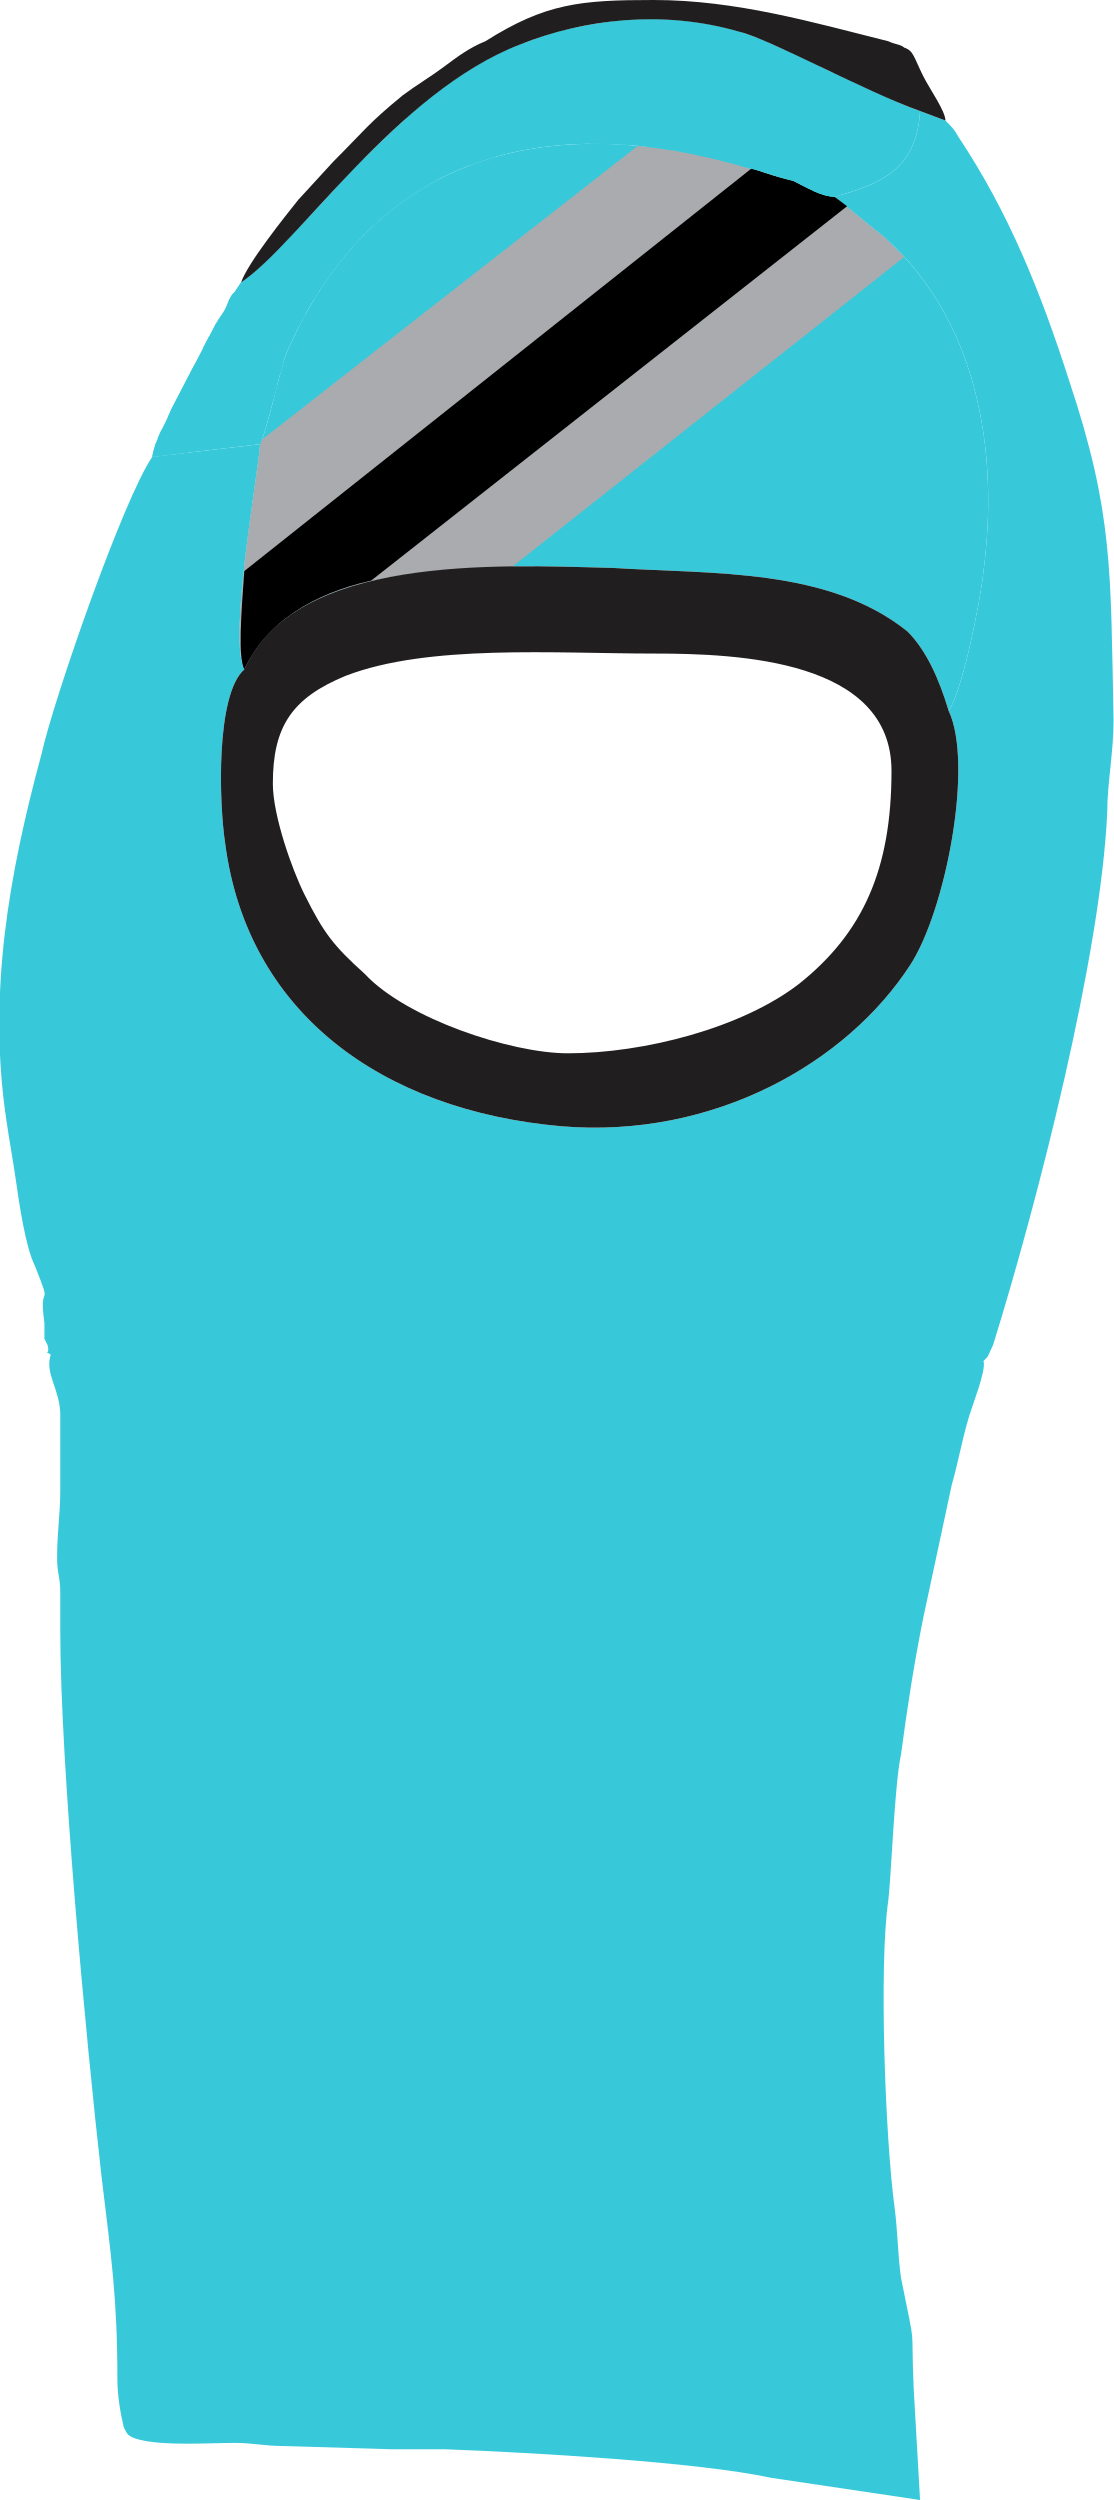
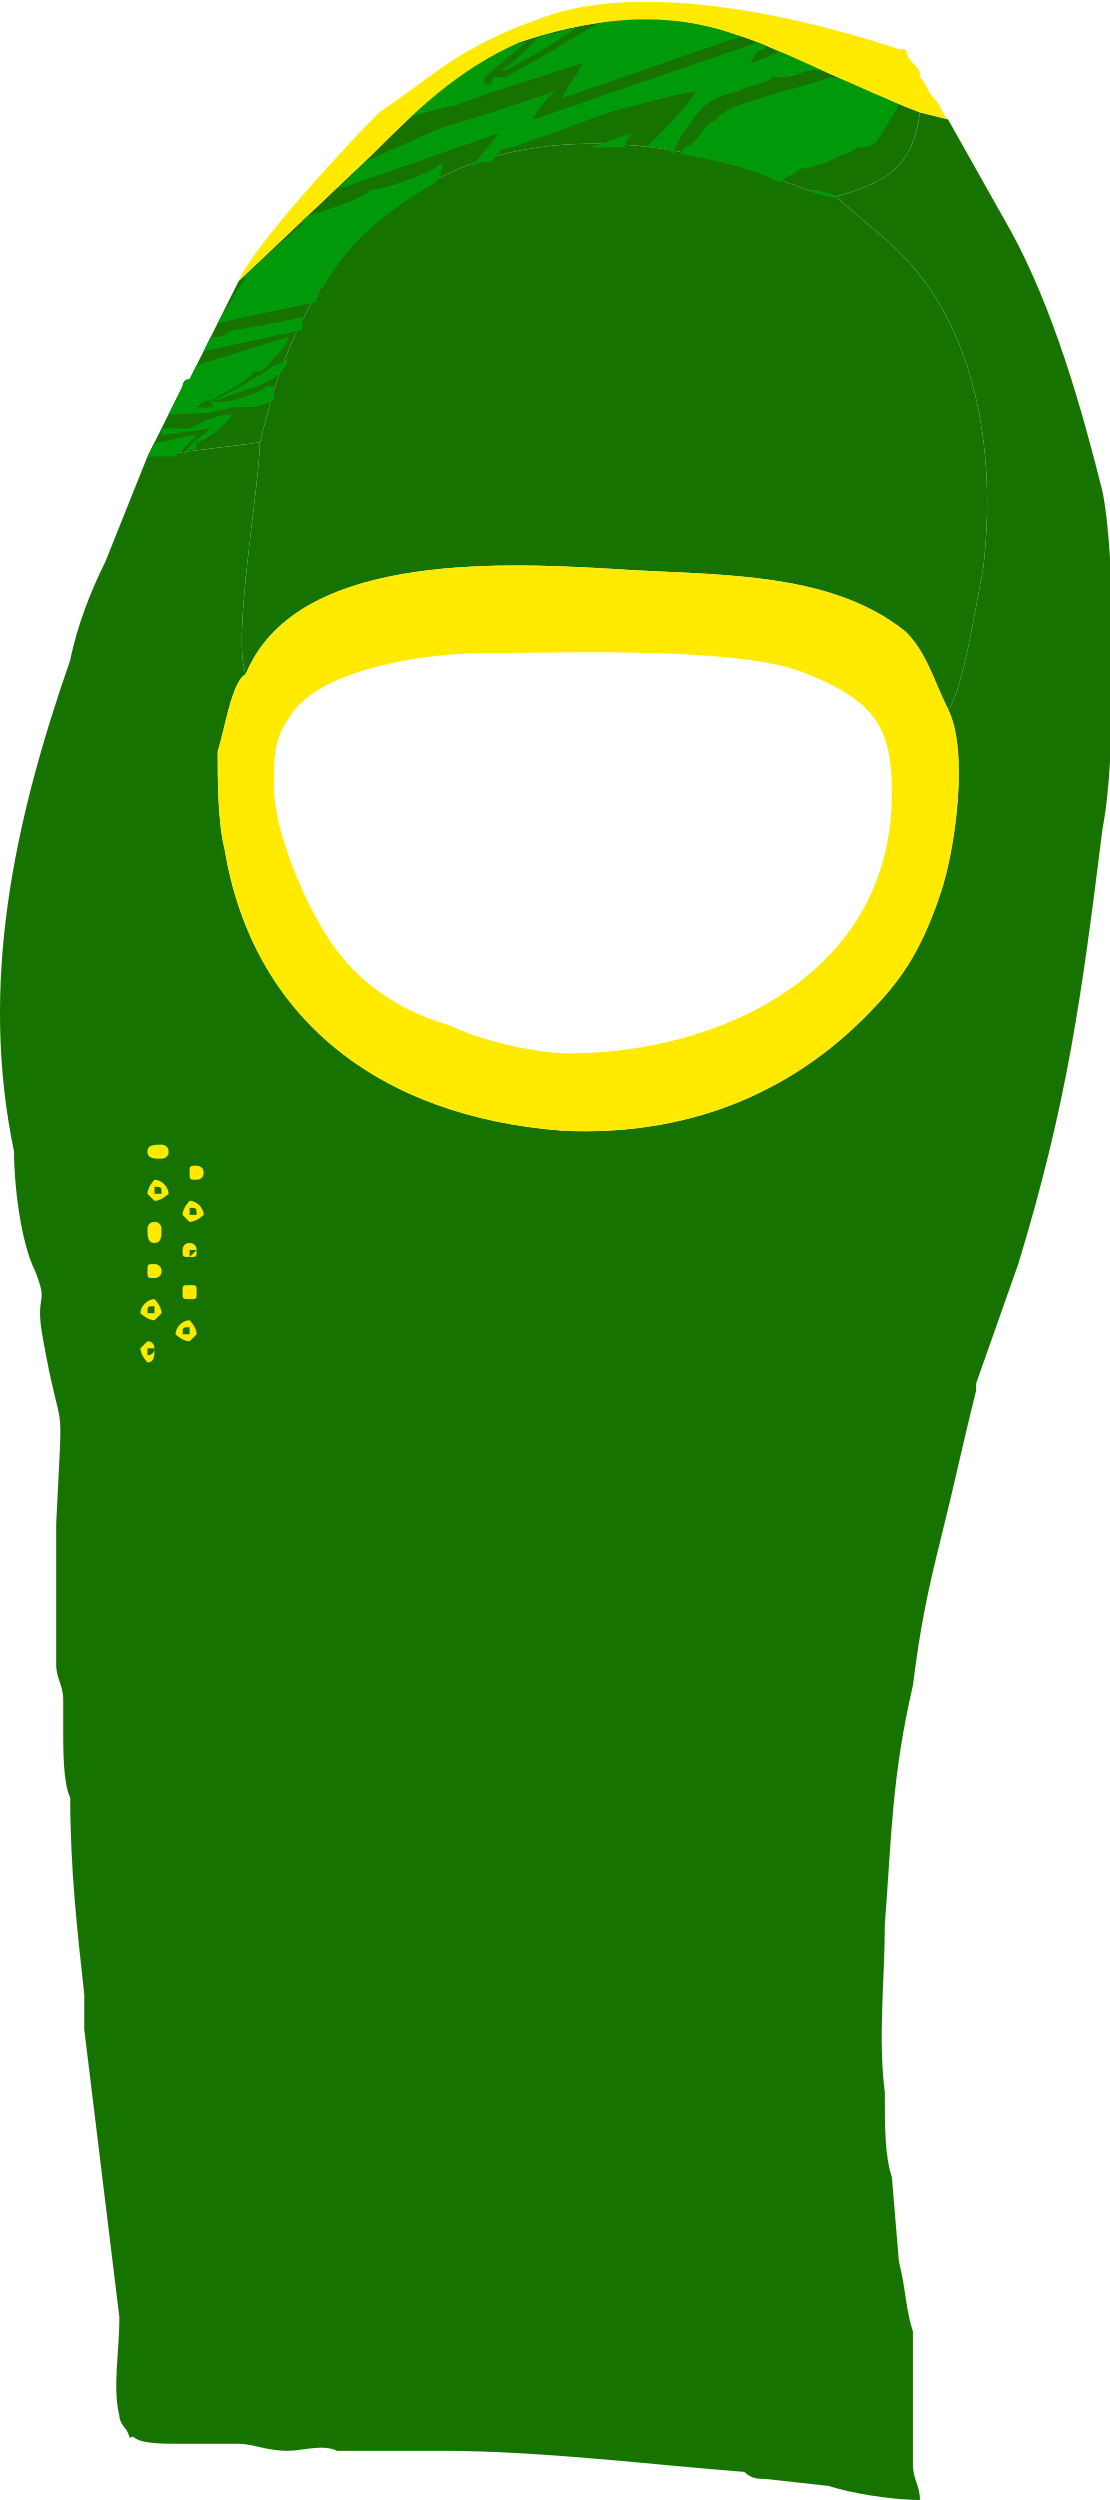
- <svg xmlns="http://www.w3.org/2000/svg" xml:space="preserve" width="100%" height="100%" version="1.1" shape-rendering="geometricPrecision" text-rendering="geometricPrecision" image-rendering="optimizeQuality" fill-rule="evenodd" clip-rule="evenodd" viewBox="0 0 351 788">
+ <svg xmlns="http://www.w3.org/2000/svg" xml:space="preserve" width="100%" height="100%" version="1.1" shape-rendering="geometricPrecision" text-rendering="geometricPrecision" image-rendering="optimizeQuality" fill-rule="evenodd" clip-rule="evenodd" viewBox="0 0 158 356">
  <defs>
-     <style data-fonts="true">@font-face { font-family: 'font_2'; src: url('http://127.0.0.1:8000/storage/fonts/37mrW2LoSAz4UV3Fw60rHUYMhqTS29wmTYG7KDOM') format('truetype'); }@font-face { font-family: 'font_3'; src: url('http://127.0.0.1:8000/storage/fonts/6HfvTaKlMgaTqxRG72ZhhoB880t6VVGunu5QHHp6') format('truetype'); }@font-face { font-family: 'font_4'; src: url('http://127.0.0.1:8000/storage/fonts/6q5lPJecyQvh4nloAo6VOQQMEu2p1HTOlzIzSerz') format('truetype'); }@font-face { font-family: 'font_5'; src: url('http://127.0.0.1:8000/storage/fonts/D3O6qgC2TlIuZwX3ThNRuFmGZCdHiNmTJui6cxLU') format('truetype'); }</style>
-     <clipPath id="id0">
-       <path d="M76 89l-2 3c-1,1 -1,1 -2,3 -1,3 -2,4 -4,7l-14 27c-2,5 -5,9 -6,15l34 -4c2,-4 6,-22 8,-28 27,-63 82,-78 146,-59 5,1 9,3 14,4 4,2 9,5 13,5 15,-4 26,-9 27,-27 -17,-6 -48,-23 -57,-25 -24,-7 -49,-4 -69,4 -39,15 -70,63 -88,75z" id="svg-part-0" />
-     </clipPath>
+     <style data-fonts="true">@font-face { font-family: 'font_1'; src: url('http://127.0.0.1:8000/storage/fonts/5ZIyXfnllvfea2c03RF0XvhB4s9AbiJS5UuPNvgP') format('truetype'); }@font-face { font-family: 'font_2'; src: url('http://127.0.0.1:8000/storage/fonts/HiTBF8CNdPuu1yhMAdkdrafbOxzCEGWugdII81Rt') format('truetype'); }@font-face { font-family: 'font_3'; src: url('http://127.0.0.1:8000/storage/fonts/NTEl0gVIgAt3bQrdxmwPc3g1o1VAdu4adzElDKs8') format('truetype'); }</style>
  </defs>
  <g id="Layer_x0020_1">
-     <path fill="#37C9DA" d="M263 62l16 13c29,26 36,67 31,105 -1,10 -7,39 -11,44 8,17 -1,63 -12,80 -20,31 -62,55 -110,51 -57,-5 -99,-36 -106,-89 -2,-13 -3,-47 6,-55 -5,-10 4,-59 5,-71l-34 4c-9,13 -31,76 -35,94 -10,37 -17,75 -11,115 1,7 2,12 3,19 1,7 3,21 6,27 6,15 1,4 3,18 0,3 0,3 0,5 0,0 1,2 1,2 1,4 -2,1 1,3 -2,6 3,11 3,19 0,8 0,16 0,24 0,7 -1,13 -1,21 0,5 1,6 1,11 0,4 0,8 0,12 0,42 8,128 13,172 3,25 5,38 5,64 0,5 1,11 2,15 1,2 1,3 5,4 8,2 22,1 30,1 6,0 9,1 16,1l33 1c6,0 12,0 17,0 27,1 80,4 103,9l47 7 -2 -35c-1,-23 1,-10 -4,-35 -1,-7 -1,-14 -2,-22 -3,-22 -5,-77 -2,-97 1,-9 2,-37 4,-46 2,-15 4,-28 7,-43l9 -42c2,-7 3,-13 5,-20 1,-4 6,-16 5,-19 2,-2 1,-1 3,-5 14,-45 34,-123 36,-168 0,-9 2,-19 2,-29 -1,-47 0,-65 -14,-107 -9,-28 -19,-53 -35,-77 -1,-2 -2,-3 -4,-5l-8 -3c-1,18 -12,23 -27,27z" id="svg-part-1" />
-     <path fill="#37C9DA" d="M82 140c-1,12 -10,61 -5,71 16,-36 79,-33 116,-32 32,2 68,0 93,20 6,6 10,15 13,25 4,-5 10,-34 11,-44 5,-38 -2,-79 -31,-105l-16 -13c-4,0 -9,-3 -13,-5 -5,-1 -9,-3 -14,-4 -64,-19 -119,-4 -146,59 -2,6 -6,24 -8,28z" id="svg-part-2" />
-     <g id="_2884961475440">
-       <path fill="#A9ABAE" d="M201 46l-119 93c0,0 0,1 0,1 -1,12 -10,61 -5,71 12,-27 50,-32 84,-32l124 -98c-2,-2 -4,-4 -6,-6l-16 -13c-4,0 -9,-3 -13,-5 -5,-1 -9,-3 -14,-4 -12,-4 -24,-6 -35,-7z" id="svg-part-3" />
-       <path fill="black" d="M237 53l-160 127c-1,14 -2,27 0,31 7,-15 22,-24 40,-28l150 -118 -4 -3c-4,0 -9,-3 -13,-5 -4,-1 -8,-2 -13,-4z" id="svg-part-4" />
-     </g>
-     <path fill="#201E1E" d="M86 247c0,-18 6,-27 23,-34 26,-10 66,-7 97,-7 27,0 75,2 75,37 0,31 -9,51 -29,67 -18,14 -49,22 -73,22 -18,0 -51,-11 -64,-25 -10,-9 -13,-13 -19,-25 -4,-8 -10,-25 -10,-35zm-9 -36c-9,8 -8,42 -6,55 7,53 49,84 106,89 48,4 90,-20 110,-51 11,-17 20,-63 12,-80 -3,-10 -7,-19 -13,-25 -25,-20 -61,-18 -93,-20 -37,-1 -100,-4 -116,32z" id="svg-part-5" />
-     <path fill="#37C9DA" d="M76 89l-2 3c-1,1 -1,1 -2,3 -1,3 -2,4 -4,7l-14 27c-2,5 -5,9 -6,15l34 -4c2,-4 6,-22 8,-28 27,-63 82,-78 146,-59 5,1 9,3 14,4 4,2 9,5 13,5 15,-4 26,-9 27,-27 -17,-6 -48,-23 -57,-25 -24,-7 -49,-4 -69,4 -39,15 -70,63 -88,75z" id="svg-part-6" />
-     <g clip-path="url(#id0)">
-       <g id="_2884961482512">
-         <path id="1" fill="#37C9DA" d="M297 11l0 -8 -61 16c1,-2 3,-4 5,-4 1,-1 2,-3 3,-5l-75 28c0,-2 4,-7 6,-9l-21 7c-6,2 -13,4 -20,7l-30 11c-2,1 -6,7 -6,8l59 -21 -9 11c-1,1 -2,2 -3,3 -2,3 -4,5 -6,7 -9,10 -10,10 -21,18 -2,1 -4,3 -7,5l-8 5c3,-1 6,-3 8,-4 13,-6 25,-11 34,-23l5 -6c1,-1 1,-2 2,-3 4,-4 5,-7 9,-8l25 -8c5,-2 30,-9 34,-10 -1,2 -11,13 -14,16 -4,4 -10,9 -15,13 -4,2 -35,19 -37,19 1,0 10,-6 12,-8 6,-3 20,-10 24,-16 2,-2 9,-8 10,-10 -4,0 -43,11 -44,12 0,0 -2,2 -2,2l-11 13c-1,3 -2,3 -4,5 -5,5 -19,10 -25,13 -3,0 -5,1 -7,2 -2,1 -5,2 -7,3 2,-2 4,-3 6,-5 5,-4 11,-10 17,-13 3,-2 9,-7 10,-10 3,-4 5,-8 8,-13 -2,1 -19,8 -23,9 -7,3 -15,6 -22,9 -3,1 -3,1 -5,3l-11 13c-4,4 -14,14 -15,17l59 -13 -6 7c5,0 21,-5 26,-7 9,-2 30,-7 38,-9 4,-2 8,-4 12,-5 20,-7 39,-14 59,-22 4,-1 8,-3 12,-4 2,-1 4,-1 6,-2 2,-1 4,-1 5,-3l12 -22c1,-1 6,-8 7,-10 -6,2 -33,11 -41,14 -5,2 -25,8 -29,10 -3,3 -4,5 -7,8 -4,5 -8,9 -13,14 -5,5 -8,9 -16,11 -7,2 -14,4 -21,6l-21 5c3,-3 14,-6 20,-8 17,-5 24,-5 37,-17 6,-4 9,-9 13,-15 5,-6 7,-10 16,-12 4,-1 8,-2 11,-3 4,-1 7,-2 11,-3 11,-3 32,-9 42,-11zm-247 135c0,1 1,0 0,1l0 0c5,-1 10,-5 13,-7 2,-2 11,-9 11,-10 -5,1 -10,3 -15,4l-11 2c-1,1 -2,1 -2,3l21 -5c-5,4 -9,9 -17,12zm128 -242l-16 0c-1,1 -2,2 -3,2 -1,1 -6,10 -7,11 2,0 5,-2 7,-3l12 -6c2,-1 5,-3 7,-4zm51 18c0,1 0,1 0,1l38 -19 -13 0c-1,2 -25,18 -25,18zm-194 226l0 2c3,0 5,0 7,0 2,0 3,-1 5,-2 0,-1 -1,0 0,-1 0,0 1,0 1,0 1,-1 1,-1 2,-1 3,-2 10,-5 11,-9 -5,1 -10,2 -14,3 -7,2 -7,6 -12,8zm126 -194l1 0 31 -22c8,-6 20,-19 25,-28l-8 0c-8,15 -36,37 -49,50zm45 122c1,0 0,0 1,0 4,0 31,-8 43,-8 9,-1 20,2 29,3 3,1 3,1 5,-1 2,-1 6,-4 7,-5 -4,0 -6,2 -11,1 -12,-3 -19,-8 -35,-5 -11,1 -32,13 -39,15zm-138 50c0,1 0,0 0,0 22,-8 18,-5 34,-20 3,-3 5,-2 11,-3 4,-1 32,-6 33,-6l-9 8c-4,3 -6,5 -11,7 -2,1 -21,8 -24,9 3,-3 12,-5 16,-7 3,-2 5,-3 8,-4 1,-2 4,-4 6,-6 -1,0 -16,2 -18,2 -3,1 -6,2 -9,2 -3,0 -3,0 -4,2 -4,4 -11,11 -16,12 -3,1 -15,5 -17,5 -1,0 0,0 -2,1 -1,0 -2,0 -3,1 1,-2 3,-3 4,-4 1,0 12,-7 14,-7 3,-2 4,-3 6,-5 1,-2 4,-5 5,-7l-31 9c-4,1 -4,1 -6,4 -4,2 -15,12 -16,14 7,0 24,-3 34,-4l3 -1c9,-1 21,-6 25,-6 3,-1 6,-1 9,-2 16,-3 22,-4 33,-15 5,-6 2,-3 8,-8l12 -9 -52 12c2,-2 3,-3 4,-5 -2,0 -36,8 -42,9 -4,1 -8,1 -10,6l40 -9c-1,2 -15,14 -16,15 -2,1 -17,9 -19,10zm89 -103c1,0 0,0 1,0 0,0 1,-1 1,-1 2,0 32,-19 35,-22 5,-3 10,-9 14,-14 4,-6 9,-12 13,-17 2,-3 4,-6 6,-8 1,-3 1,-2 4,-4l46 -18c7,-2 14,-5 20,-8l0 -10 -56 26 8 -14c-2,0 -5,2 -7,3l-46 21c-9,4 -18,7 -27,11 -4,2 -9,4 -13,6 -3,2 -3,3 -5,5 0,2 -3,6 -3,7l77 -34c0,1 -25,36 -30,39 -4,4 -35,30 -38,32zm140 -108l0 -11 -20 0 -43 20c-4,1 -13,6 -15,6 1,-1 2,-2 3,-3 1,-1 3,-2 3,-2 1,-1 0,0 1,-1 2,-2 1,-2 3,-3 0,0 9,-7 11,-8 2,-2 3,-4 5,-5 2,-1 5,-3 6,-4l-29 0 -11 17c-8,10 -20,16 -32,23 -3,1 -5,3 -8,5 -2,1 -7,5 -9,5 0,1 0,0 0,1 -1,0 -1,0 -1,0 -1,1 -1,1 -2,1l-1 1c0,-2 7,-8 8,-10l16 -16c9,-9 17,-13 22,-27l-14 0c0,1 -35,21 -42,25 -3,2 -3,2 -5,5l-28 40c-1,1 -4,4 -5,6l79 -33c-2,4 -6,9 -7,12l80 -37c-1,3 -11,11 -13,14l48 -21zm-138 108c-1,1 0,0 -1,1 0,0 -1,0 -1,1 -1,0 -2,0 -3,0l-1 1c0,-1 0,0 1,-1l13 -13c5,-4 9,-8 14,-13 13,-10 13,-10 19,-22 2,-3 3,-6 5,-9 -2,0 -54,26 -59,28 -3,1 -5,2 -6,4l-35 44c2,0 35,-10 40,-12 3,-1 38,-12 40,-12 -3,3 -6,7 -8,10l81 -28c-3,3 -12,10 -13,12l52 -17 0 -35c-4,4 -12,14 -15,17 -7,6 -12,7 -21,10 -15,6 -30,10 -44,16 -1,0 -2,1 -2,0 6,-5 13,-7 21,-10 13,-5 34,-13 45,-21 3,-2 6,-5 8,-8 2,-1 3,-2 4,-4 2,-1 3,-3 4,-4l0 -16c-3,4 -7,11 -14,18 -15,14 -32,22 -49,32 -2,2 -7,5 -10,6 3,-3 28,-19 32,-22 12,-9 13,-9 21,-20 1,-2 6,-7 6,-8 -2,0 -14,5 -18,6l-36 13c-2,1 -3,1 -4,2 -5,8 -14,20 -19,26 -8,10 -19,14 -31,20l-16 8z" />
-       </g>
-     </g>
-     <path fill="none" d="M76 89l-2 3c-1,1 -1,1 -2,3 -1,3 -2,4 -4,7l-14 27c-2,5 -5,9 -6,15l34 -4c2,-4 6,-22 8,-28 27,-63 82,-78 146,-59 5,1 9,3 14,4 4,2 9,5 13,5 15,-4 26,-9 27,-27 -17,-6 -48,-23 -57,-25 -24,-7 -49,-4 -69,4 -39,15 -70,63 -88,75z" id="svg-part-8" />
-     <path fill="#201E1E" d="M76 89c18,-12 49,-60 88,-75 20,-8 45,-11 69,-4 9,2 40,19 57,25l8 3c0,-3 -5,-10 -7,-14 -3,-6 -3,-8 -6,-9 -1,-1 -3,-1 -5,-2 -24,-6 -48,-13 -74,-13 -23,0 -34,1 -53,13 -5,2 -9,5 -13,8 -4,3 -9,6 -13,9 -11,9 -12,11 -22,21l-11 12c-4,5 -16,20 -18,26z" id="svg-part-9" />
+     <path fill="#177300" d="M135 17l9 16c6,11 10,25 13,37 2,10 2,38 0,48 -3,24 -5,39 -12,62l-6 17c0,0 0,1 0,1 0,0 0,0 0,0 -2,8 -3,13 -5,21 -2,8 -3,13 -4,21 -3,13 -3,21 -4,34 0,8 -1,16 0,24 0,5 0,9 1,12l1 12c1,4 1,7 2,10l0 19c0,2 1,3 1,5 -4,0 -10,-1 -13,-2l-9 -1c-1,0 -2,0 -3,-1 -13,-1 -29,-3 -43,-3 -2,0 -5,0 -7,0 -3,0 -5,0 -8,0 -2,-1 -5,0 -7,0 -3,0 -5,-1 -7,-1 -3,0 -5,0 -8,0 -3,0 -6,0 -7,-1 -1,0 0,1 -1,-1 0,0 -1,-1 -1,-2 -1,-4 0,-9 0,-14l-5 -41c0,-1 0,-3 0,-5 -1,-9 -2,-18 -2,-28 -1,-2 -1,-7 -1,-9 0,-2 0,-4 0,-5 0,-2 -1,-3 -1,-5 0,-3 0,-6 0,-10 0,-3 0,-6 0,-10 1,-21 1,-10 -2,-27 -1,-6 1,-4 -1,-9 -2,-4 -3,-12 -3,-17 -5,-24 0,-47 8,-70 1,-5 3,-10 5,-14l6 -15 16 -2c0,6 -4,28 -2,33 -2,1 -3,8 -4,11 0,4 0,10 1,14 4,24 22,38 48,40 20,1 34,-7 43,-16 5,-5 8,-9 11,-18 2,-6 4,-20 1,-26 2,-2 4,-15 5,-20 2,-17 -1,-36 -14,-47l-7 -6c7,-2 11,-4 12,-12l4 1z" id="svg-part-0" />
+     <path fill="#177300" d="M119 28l7 6c13,11 16,30 14,47 -1,5 -3,18 -5,20 -2,-4 -3,-8 -6,-11 -11,-9 -28,-8 -42,-9 -17,-1 -45,-2 -52,15 -2,-5 2,-27 2,-33 1,-2 7,-48 56,-42 15,2 22,7 26,7z" id="svg-part-1" />
+     <path fill="#FFEA00" d="M81 150c21,0 46,-11 46,-37 0,-9 -2,-13 -12,-17 -9,-4 -34,-3 -46,-3 -8,0 -22,2 -27,8 -3,4 -3,6 -3,11 0,6 4,16 8,22 4,6 10,10 17,12 4,2 12,4 17,4zm54 -49c3,6 1,20 -1,26 -3,9 -6,13 -11,18 -9,9 -23,17 -43,16 -26,-2 -44,-16 -48,-40 -1,-4 -1,-10 -1,-14 1,-3 2,-10 4,-11 7,-17 35,-16 52,-15 14,1 31,0 42,9 3,3 4,7 6,11z" id="svg-part-2" />
+     <path fill="#177300" d="M131 16c-1,8 -5,10 -12,12 -4,0 -11,-5 -26,-7 -49,-6 -55,40 -56,42l-16 2 5 -10c0,0 0,-1 1,-1l7 -14 19 -18c6,-6 12,-12 21,-16 9,-3 20,-5 31,-1 4,1 18,8 26,11z" id="svg-part-3" />
+     <path fill="#00990A" d="M112 7l-5 2c0,-1 1,-2 2,-2 0,0 0,-1 0,-1 0,0 -1,0 -1,0l-32 11c0,-1 2,-3 3,-4l-9 3c-3,1 -7,2 -9,3l-9 4 -4 4 23 -8 -4 5c0,0 0,0 0,0 1,-1 2,-1 3,-1 1,-1 1,-2 3,-2l11 -4c2,-1 14,-4 15,-4 0,1 -5,6 -6,7 0,0 -1,1 -1,1 0,0 1,0 1,0 1,0 2,0 3,1 0,-1 1,-3 2,-4 2,-3 3,-4 7,-5 2,-1 4,-1 5,-2 2,0 3,0 5,-1 1,0 1,0 2,0 -2,-1 -4,-2 -5,-3zm-23 14c0,-1 1,-2 1,-2 0,0 -3,1 -6,2 1,0 3,0 5,0zm-43 21c-1,0 -1,0 -1,0 0,-1 1,-1 1,-1 3,-6 9,-11 16,-15 1,-1 1,-2 1,-3 0,1 -8,4 -10,4 -3,2 -7,3 -10,4l0 1 -8 7c0,0 0,1 -1,2l-3 5 14 -3c0,0 0,-1 1,-1zm65 -16c1,-1 2,-1 3,-2 2,0 4,-1 6,-2 0,0 1,0 2,-1 1,0 2,0 3,-1l3 -5c-3,-2 -6,-3 -9,-4 -2,0 -3,1 -4,1 -3,1 -12,3 -13,5 -2,1 -2,2 -3,3 -1,1 -2,1 -2,2 6,1 10,2 14,4zm9 2c0,0 -1,0 -1,0 -1,0 -2,0 -4,-1 2,0 4,1 5,1zm-76 17c-1,0 -1,1 -1,2l-14 3 1 -2c1,0 2,0 3,-1 1,0 6,-1 11,-2zm-3 6c0,1 -1,2 -1,2 -2,2 -4,2 -9,4 -1,0 -1,0 -1,0 1,0 8,-4 9,-5 0,0 1,0 2,-1zm-2 4c0,1 0,1 0,2 -2,1 -3,1 -5,1l-1 0c-3,1 -6,1 -9,1l2 -4c0,0 0,-1 1,-1l1 -2 13 -4c0,1 -1,2 -2,3 -1,1 -1,2 -3,2 0,1 -6,4 -6,4 0,0 -1,0 -2,1 1,0 1,0 2,0 1,0 0,0 0,-1 1,1 7,-1 8,-2 1,0 1,0 1,0zm-12 9l-1 1c1,-2 3,-3 4,-4l-7 1 0 -1 4 0c2,-1 4,-2 6,-2 0,1 -4,4 -5,4 0,1 0,1 -1,1zm-2 1l-4 0 1 -2c2,0 4,-1 6,-1 -1,1 -2,2 -3,3zm32 -48c5,-4 10,-8 17,-11 0,0 1,0 1,0l-6 5c0,1 0,0 0,1l1 0c0,-1 0,-1 1,-1 0,0 0,0 0,0 1,0 0,0 1,0l7 -4c3,-2 5,-3 7,-4 7,-1 13,0 19,2 0,0 1,0 1,0l-26 9c1,-2 2,-3 3,-5 0,0 -16,5 -18,6 -1,0 -4,1 -8,2zm20 -12c2,0 4,-1 5,-1 -4,3 -10,6 -10,6 0,0 -1,0 -1,0 0,1 0,1 0,0 1,0 3,-2 6,-5z" id="svg-part-4" />
+     <path fill="#FFEA00" d="M135 17l-4 -1c-8,-3 -22,-10 -26,-11 -11,-4 -22,-2 -31,1 -9,4 -15,10 -21,16l-19 18c2,-5 16,-20 20,-24 6,-4 9,-7 15,-10 2,-1 4,-2 7,-3 14,-6 37,-1 52,4 2,0 1,0 1,0 0,1 1,2 1,2 1,1 1,1 1,2 1,1 1,2 2,3 1,1 1,2 2,3z" id="svg-part-5" />
+     <path fill="#FFEA00" d="M23 163c0,0 1,0 1,1 0,1 -1,1 -1,1 -1,0 -2,0 -2,-1 0,-1 1,-1 2,-1zm5 3c0,0 1,0 1,1 0,1 -1,1 -1,1 -1,0 -1,0 -1,-1 0,-1 0,-1 1,-1zm-1 22c0,0 1,1 1,2 0,0 -1,1 -1,1 -1,0 -2,-1 -2,-1 0,-1 1,-2 2,-2zm0 1c0,0 0,0 0,1 0,0 0,0 0,0 -1,0 -1,0 -1,0 0,-1 0,-1 1,-1zm0 -6c1,0 1,0 1,1 0,1 0,1 -1,1 -1,0 -1,0 -1,-1 0,-1 0,-1 1,-1zm0 1c0,0 0,0 0,0 0,0 0,0 0,0 0,0 -1,0 -1,0 0,0 1,0 1,0zm0 -7c1,0 1,1 1,1 0,1 0,1 -1,1 -1,0 -1,0 -1,-1 0,0 0,-1 1,-1zm0 1c0,0 1,0 1,0 0,0 -1,1 -1,1 0,0 0,-1 0,-1 0,0 0,0 0,0zm0 -7c1,0 2,1 2,2 0,0 -1,1 -2,1 0,0 -1,-1 -1,-1 0,-1 1,-2 1,-2zm0 1c1,0 1,0 1,1 0,0 0,0 -1,0 0,0 0,0 0,0 0,-1 0,-1 0,-1zm1 -5c0,0 0,0 0,0 0,0 0,0 0,0 0,0 -1,0 -1,0 0,0 1,0 1,0zm-7 24c1,0 1,1 1,1 0,1 0,2 -1,2 0,0 -1,-1 -1,-2 0,0 1,-1 1,-1zm0 1c0,0 1,0 1,0 0,1 -1,1 -1,1 0,0 0,0 0,-1 0,0 0,0 0,0zm1 -7c0,0 1,1 1,2 0,0 -1,1 -1,1 -1,0 -2,-1 -2,-1 0,-1 1,-2 2,-2zm0 1c0,0 0,0 0,1 0,0 0,0 0,0 -1,0 -1,0 -1,0 0,-1 0,-1 1,-1zm0 -6c0,0 1,0 1,1 0,1 -1,1 -1,1 -1,0 -1,0 -1,-1 0,-1 0,-1 1,-1zm0 1c0,0 0,0 0,0 0,0 0,0 0,0 0,0 -1,0 -1,0 0,0 1,0 1,0zm0 -7c1,0 1,1 1,1 0,1 0,2 -1,2 -1,0 -1,-1 -1,-2 0,0 0,-1 1,-1zm0 1c0,0 0,0 0,0 0,1 0,1 0,1 0,0 0,0 0,-1 0,0 0,0 0,0zm0 -7c1,0 2,1 2,2 0,0 -1,1 -2,1 0,0 -1,-1 -1,-1 0,-1 1,-2 1,-2zm0 1c1,0 1,0 1,1 0,0 0,0 -1,0 0,0 0,0 0,0 0,-1 0,-1 0,-1zm1 -5c0,0 0,0 0,0 0,0 0,0 0,0 -1,0 -1,0 -1,0 0,0 0,0 1,0z" id="svg-part-6" />
  </g>
</svg>
